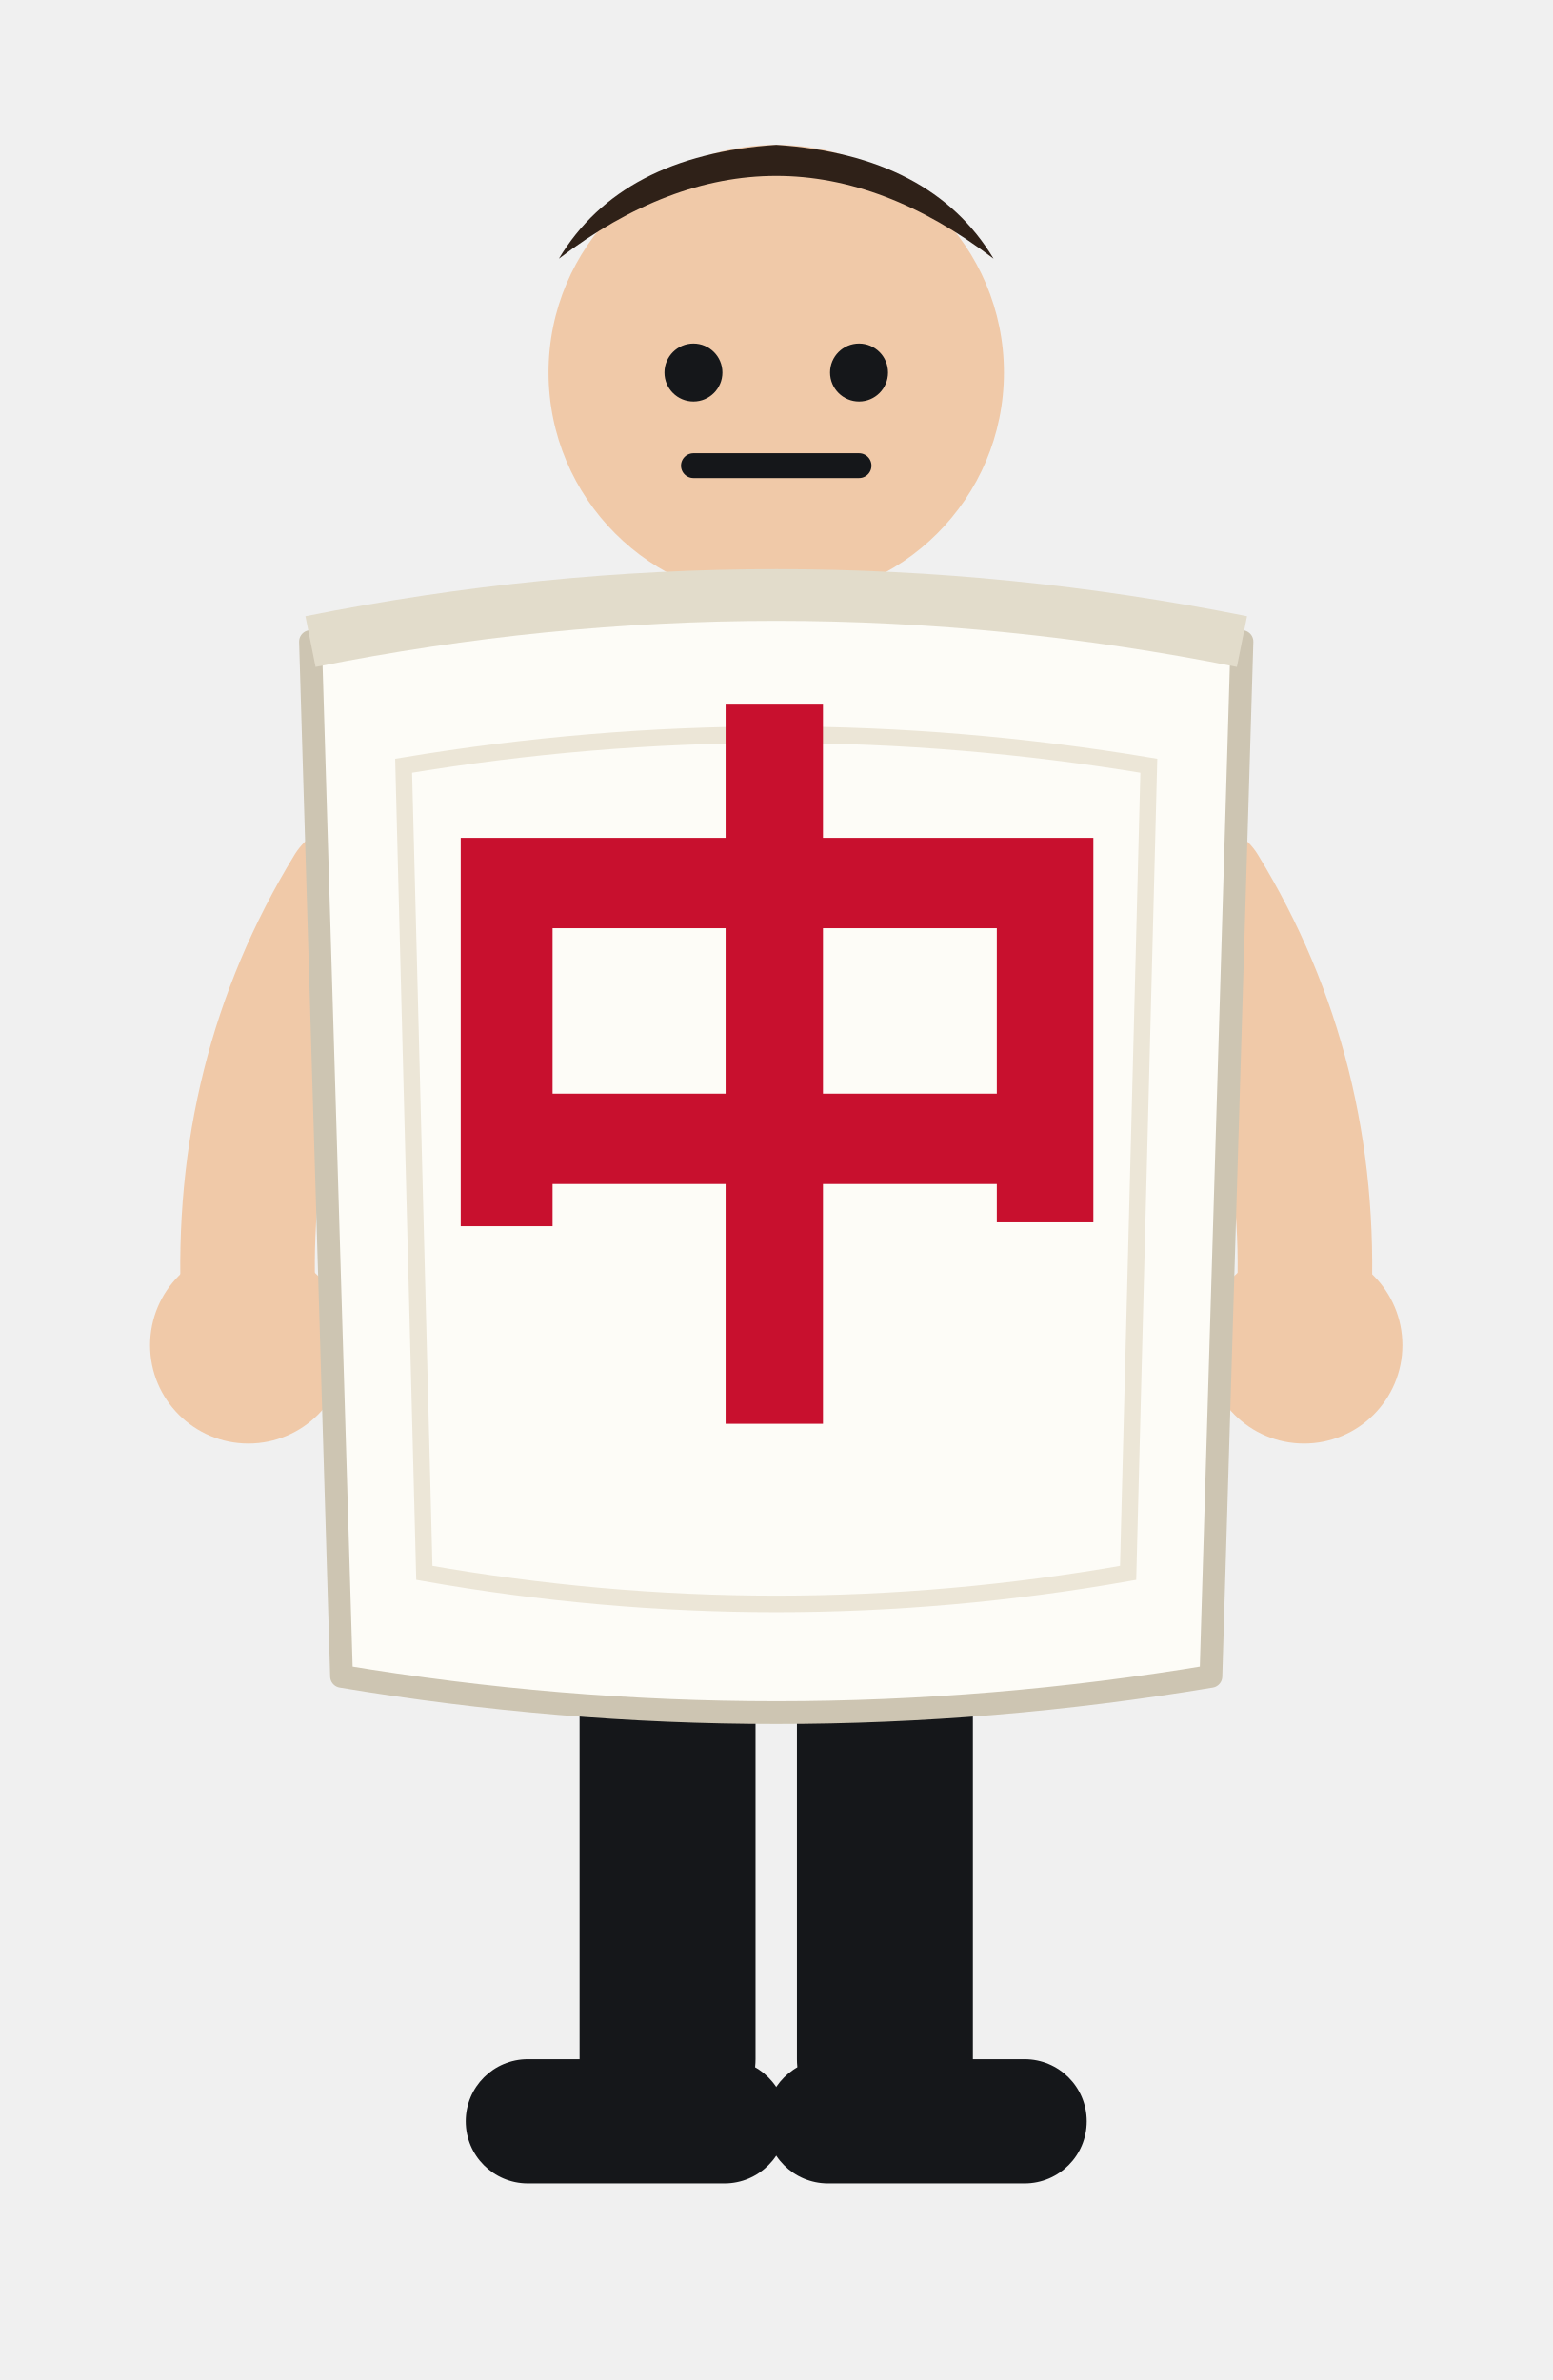
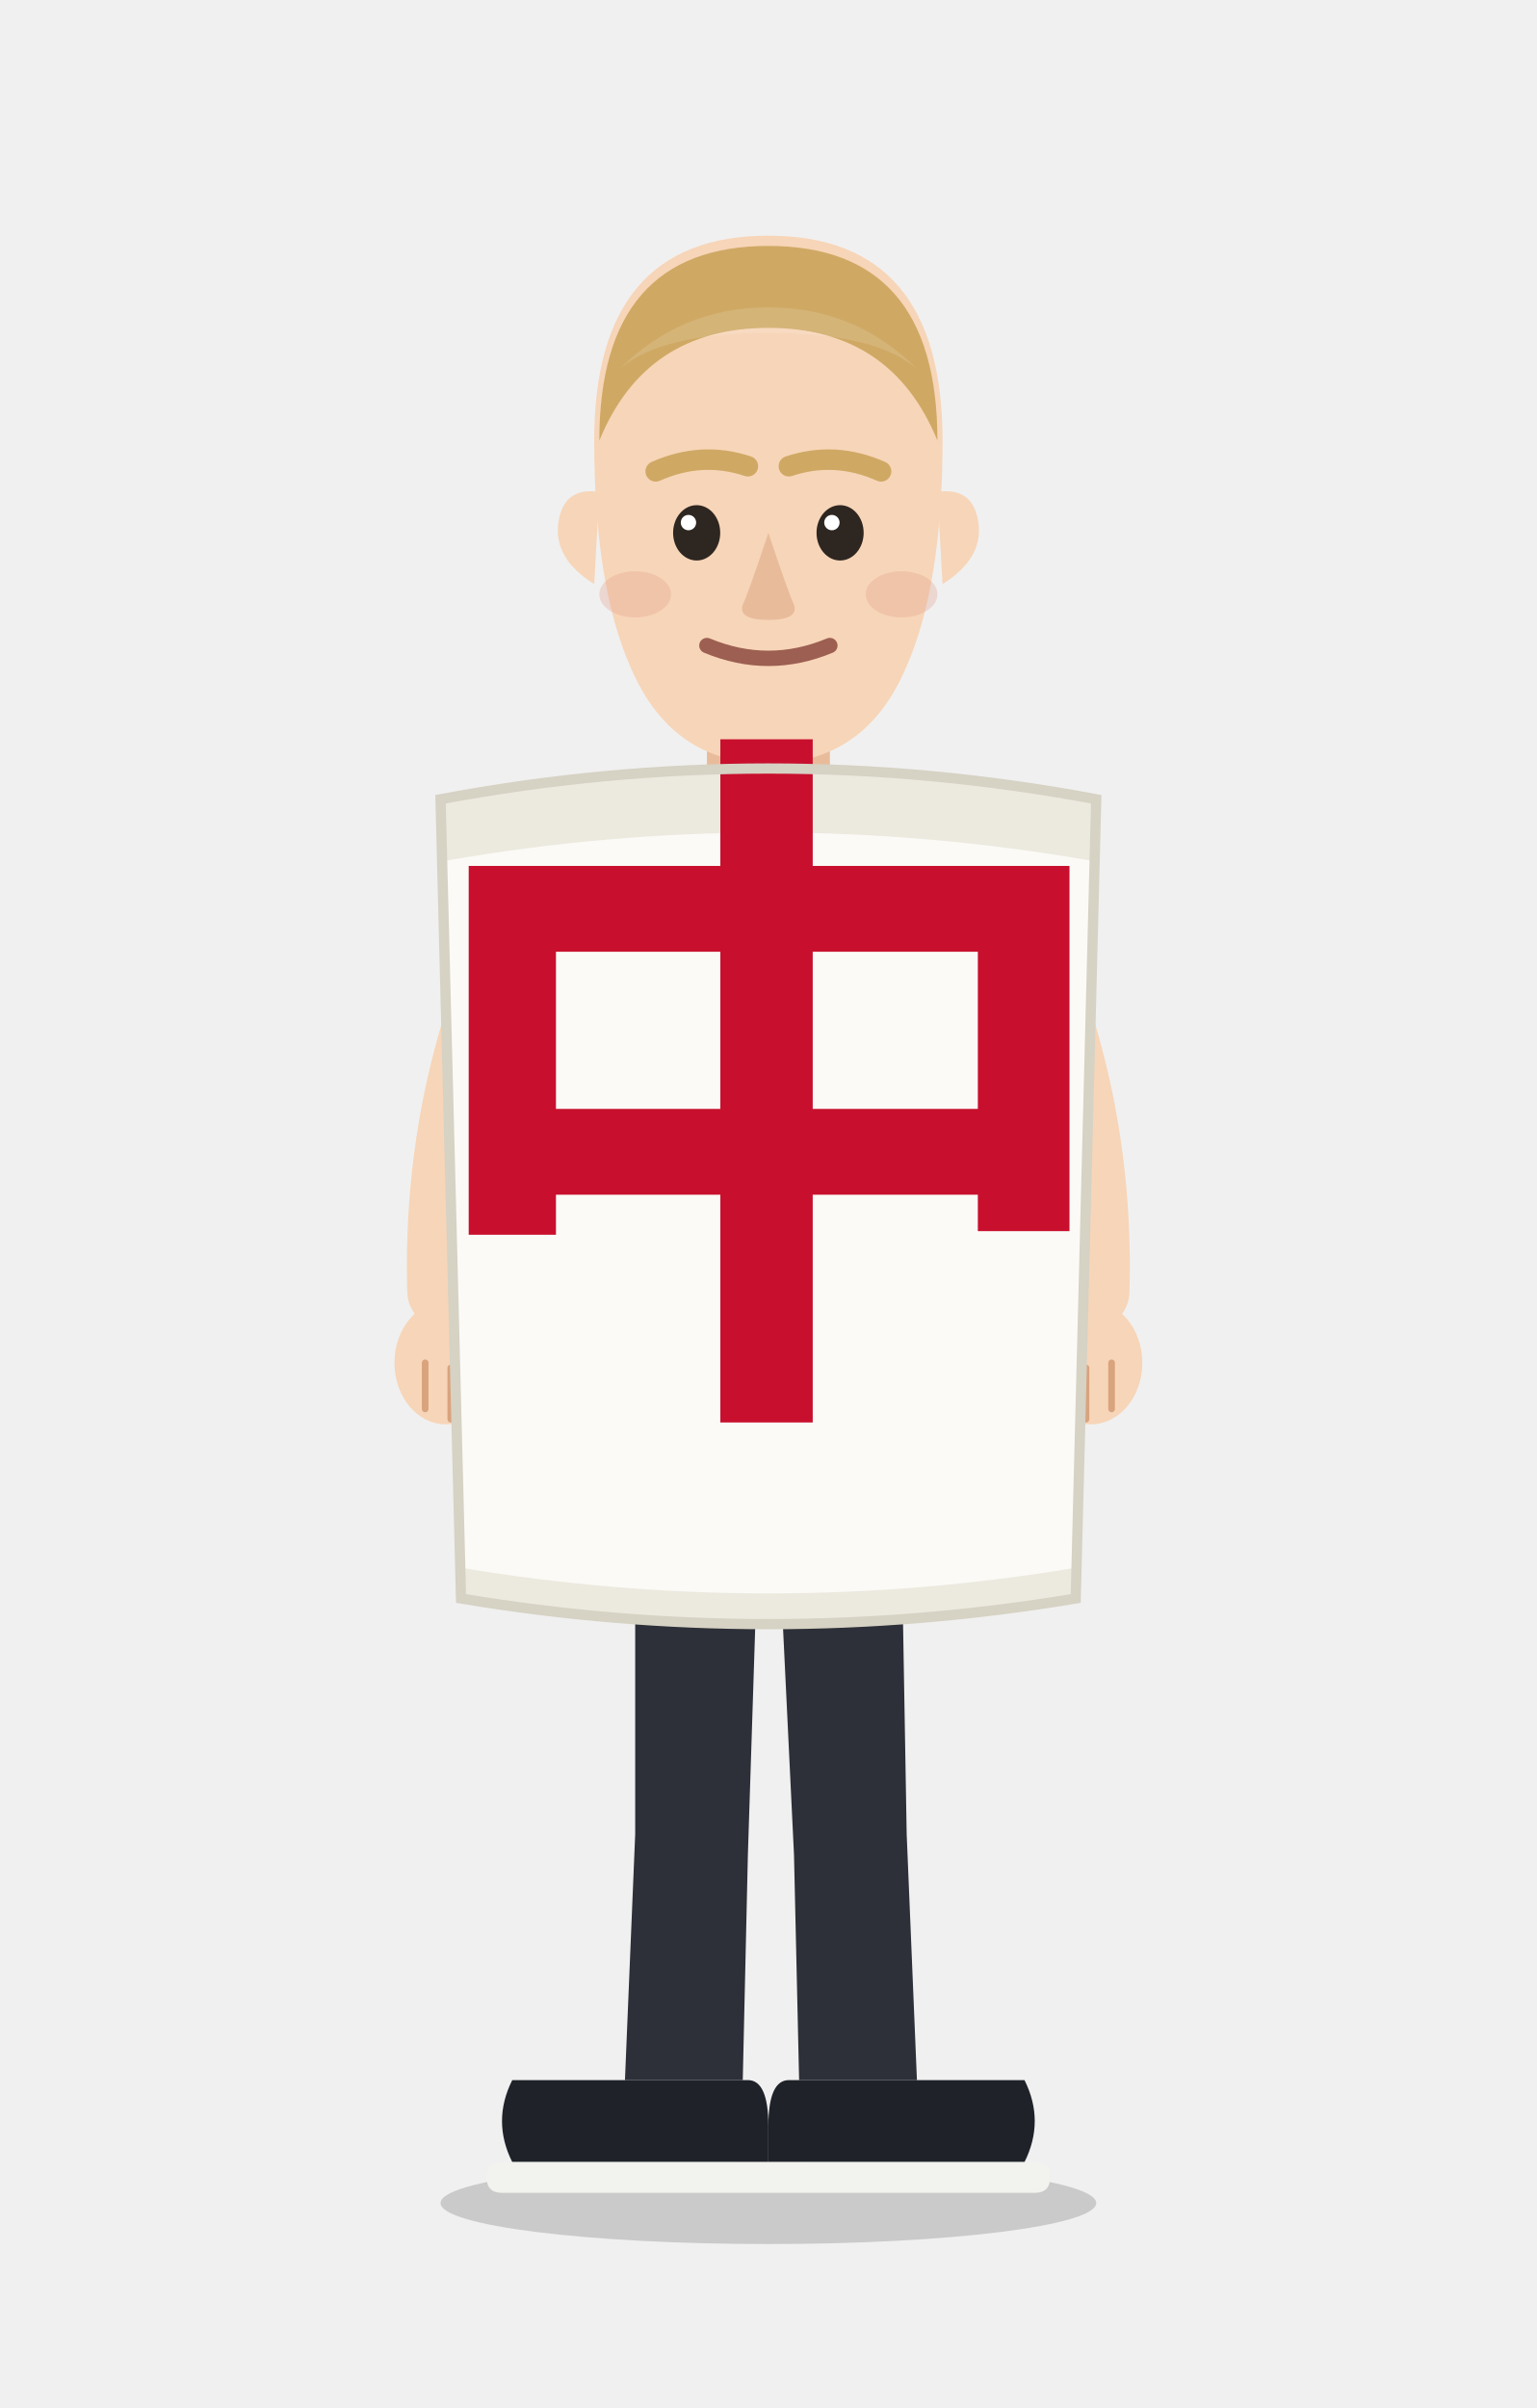
- <svg xmlns="http://www.w3.org/2000/svg" viewBox="0 0 150 230" width="150" height="230">
+ <svg xmlns="http://www.w3.org/2000/svg" viewBox="0 0 300 470" width="300" height="470">
  <style>
- .b{transform-box:view-box;transform-origin:75px 220px;animation:d 1.9s ease-in-out infinite}
+ .b{transform-box:view-box;transform-origin:150px 428px;animation:d 1.9s ease-in-out infinite}
.a{transform-box:fill-box;transform-origin:top center;animation:w 1.9s ease-in-out infinite}
.a2{animation-delay:-.95s}
- @keyframes d{0%,100%{transform:rotate(-6deg)}25%{transform:rotate(0) translateY(-6px)}50%{transform:rotate(6deg)}75%{transform:rotate(0) translateY(-6px)}}
- @keyframes w{0%,100%{transform:rotate(10deg)}50%{transform:rotate(-16deg)}}
+ @keyframes d{0%,100%{transform:rotate(-5deg)}25%{transform:rotate(0) translateY(-8px)}50%{transform:rotate(5deg)}75%{transform:rotate(0) translateY(-8px)}}
+ @keyframes w{0%,100%{transform:rotate(7deg)}50%{transform:rotate(-11deg)}}
@media (prefers-reduced-motion:reduce){.b,.a{animation:none}}
</style>
+   <ellipse cx="150" cy="430" rx="64" ry="8" fill="#000" opacity=".16" />
  <g class="b">
-     <g fill="#15171a">
-       <rect x="56" y="150" width="17" height="56" rx="7" />
-       <rect x="77" y="150" width="17" height="56" rx="7" />
-       <rect x="45" y="199" width="31" height="12" rx="6" />
-       <rect x="74" y="199" width="31" height="12" rx="6" />
-     </g>
-     <circle cx="75" cy="36" r="22" fill="#f0c9a8" />
-     <path d="M54 25q21-16 42 0q-6-10-21-11q-15 1-21 11Z" fill="#2f2118" />
-     <circle cx="67" cy="36" r="2.8" fill="#15171a" />
-     <circle cx="83" cy="36" r="2.8" fill="#15171a" />
-     <path d="M67 45h16" stroke="#15171a" stroke-width="2.4" stroke-linecap="round" />
-     <path d="M58 58h34l-4 10H62Z" fill="#f0c9a8" />
+     <path d="M124 300h24l-2 62-1 44h-23l2-48z" fill="#2d3038" />
+     <path d="M152 300h24l1 58 2 48h-23l-1-44z" fill="#2d3038" />
+     <path d="M100 406h46q4 0 4 9v7h-50q-4-8 0-16Z" fill="#1f2229" />
+     <path d="M154 406h46q4 8 0 16h-50v-7q0-9 4-9Z" fill="#1f2229" />
+     <path d="M98 422h52v6H98q-3 0-3-3t3-3ZM150 422h52q3 0 3 3t-3 3h-52z" fill="#f2f2ef" />
+     <path d="M112 158q38-12 76 0l5 146q-43 9-86 0z" fill="#6d7786" />
    <g class="a">
-       <path d="M34 86q-11 18-10 40" stroke="#f0c9a8" stroke-width="13" stroke-linecap="round" fill="none" />
-       <circle cx="24" cy="130" r="9.5" fill="#f0c9a8" />
+       <path d="M100 184q-14 32-13 68" fill="none" stroke="#f7d5b8" stroke-width="15" stroke-linecap="round" />
+       <ellipse cx="87" cy="266" rx="10" ry="12" fill="#f7d5b8" />
+       <path d="M83 266v9M88 267v10M93 266v8" stroke="#d9a37d" stroke-width="1.3" stroke-linecap="round" />
    </g>
    <g class="a a2">
-       <path d="M116 86q11 18 10 40" stroke="#f0c9a8" stroke-width="13" stroke-linecap="round" fill="none" />
-       <circle cx="126" cy="130" r="9.5" fill="#f0c9a8" />
+       <path d="M200 184q14 32 13 68" fill="none" stroke="#f7d5b8" stroke-width="15" stroke-linecap="round" />
+       <ellipse cx="213" cy="266" rx="10" ry="12" fill="#f7d5b8" />
+       <path d="M207 266v8M212 267v10M217 266v9" stroke="#d9a37d" stroke-width="1.3" stroke-linecap="round" />
    </g>
-     <path d="M30 62q45-9 90 0l-3 100q-42 7-84 0Z" fill="#fdfcf7" stroke="#cdc5b2" stroke-width="2.2" stroke-linejoin="round" />
-     <path d="M30 62q45-9 90 0" fill="none" stroke="#e2dccb" stroke-width="5" />
-     <path d="M39 74q36-6 72 0l-2 78q-34 6-68 0Z" fill="none" stroke="#ece6d7" stroke-width="1.6" />
-     <text x="75" y="131" text-anchor="middle" font-family="Noto Serif TC,Songti SC,SimSun,MS Mincho,serif" font-size="74" font-weight="700" fill="#c8102e">中</text>
+     <path d="M138 140h24v30q0 8-12 8t-12-8z" fill="#f7d5b8" />
+     <path d="M138 152q12 9 24 0v-12h-24z" fill="#d9a37d" opacity=".5" />
+     <path d="M150 46q34 0 34 40 0 28-7 44-8 19-27 19t-27-19q-7-16-7-44 0-40 34-40Z" fill="#f7d5b8" />
+     <path d="M117 96q-7-1-8 6t7 12M183 96q7-1 8 6t-7 12" fill="#f7d5b8" />
+     <path d="M150 48q33 0 33 38-9-22-33-22t-33 22q0-38 33-38Z" fill="#cfa964" />
+     <path d="M121 72q12-12 29-12t29 12q-8-7-29-7t-29 7Z" fill="#fff" opacity=".13" />
+     <path d="M128 92q9-4 18-1M172 92q-9-4-18-1" fill="none" stroke="#cfa964" stroke-width="4" stroke-linecap="round" />
+     <ellipse cx="136" cy="104" rx="4.6" ry="5.4" fill="#2e2620" />
+     <ellipse cx="164" cy="104" rx="4.6" ry="5.4" fill="#2e2620" />
+     <circle cx="134.4" cy="102" r="1.5" fill="#fff" />
+     <circle cx="162.4" cy="102" r="1.5" fill="#fff" />
+     <path d="M150 104q4 12 5 14 1 3-5 3t-5-3q1-2 5-14Z" fill="#d9a37d" opacity=".5" />
+     <path d="M138 126q12 5 24 0" fill="none" stroke="#9c5f52" stroke-width="3" stroke-linecap="round" />
+     <ellipse cx="124" cy="116" rx="7" ry="4.5" fill="#e09a86" opacity=".3" />
+     <ellipse cx="176" cy="116" rx="7" ry="4.5" fill="#e09a86" opacity=".3" />
+     <path d="M86 156q64-12 128 0l-4 156q-60 10-120 0Z" fill="#fbfaf6" />
+     <path d="M86 156q64-12 128 0l-1 12q-63-11-126 0Z" fill="#eceadf" />
+     <path d="M90 306q60 10 120 0l-1 6q-59 10-118 0Z" fill="#eceadf" />
+     <text x="150" y="265" text-anchor="middle" font-family="Noto Serif TC,Songti SC,SimSun,MS Mincho,serif" font-size="142" font-weight="700" fill="#c8102e">中</text>
+     <path d="M86 156q64-12 128 0l-4 156q-60 10-120 0Z" fill="none" stroke="#d6d2c4" stroke-width="2" />
  </g>
</svg>
